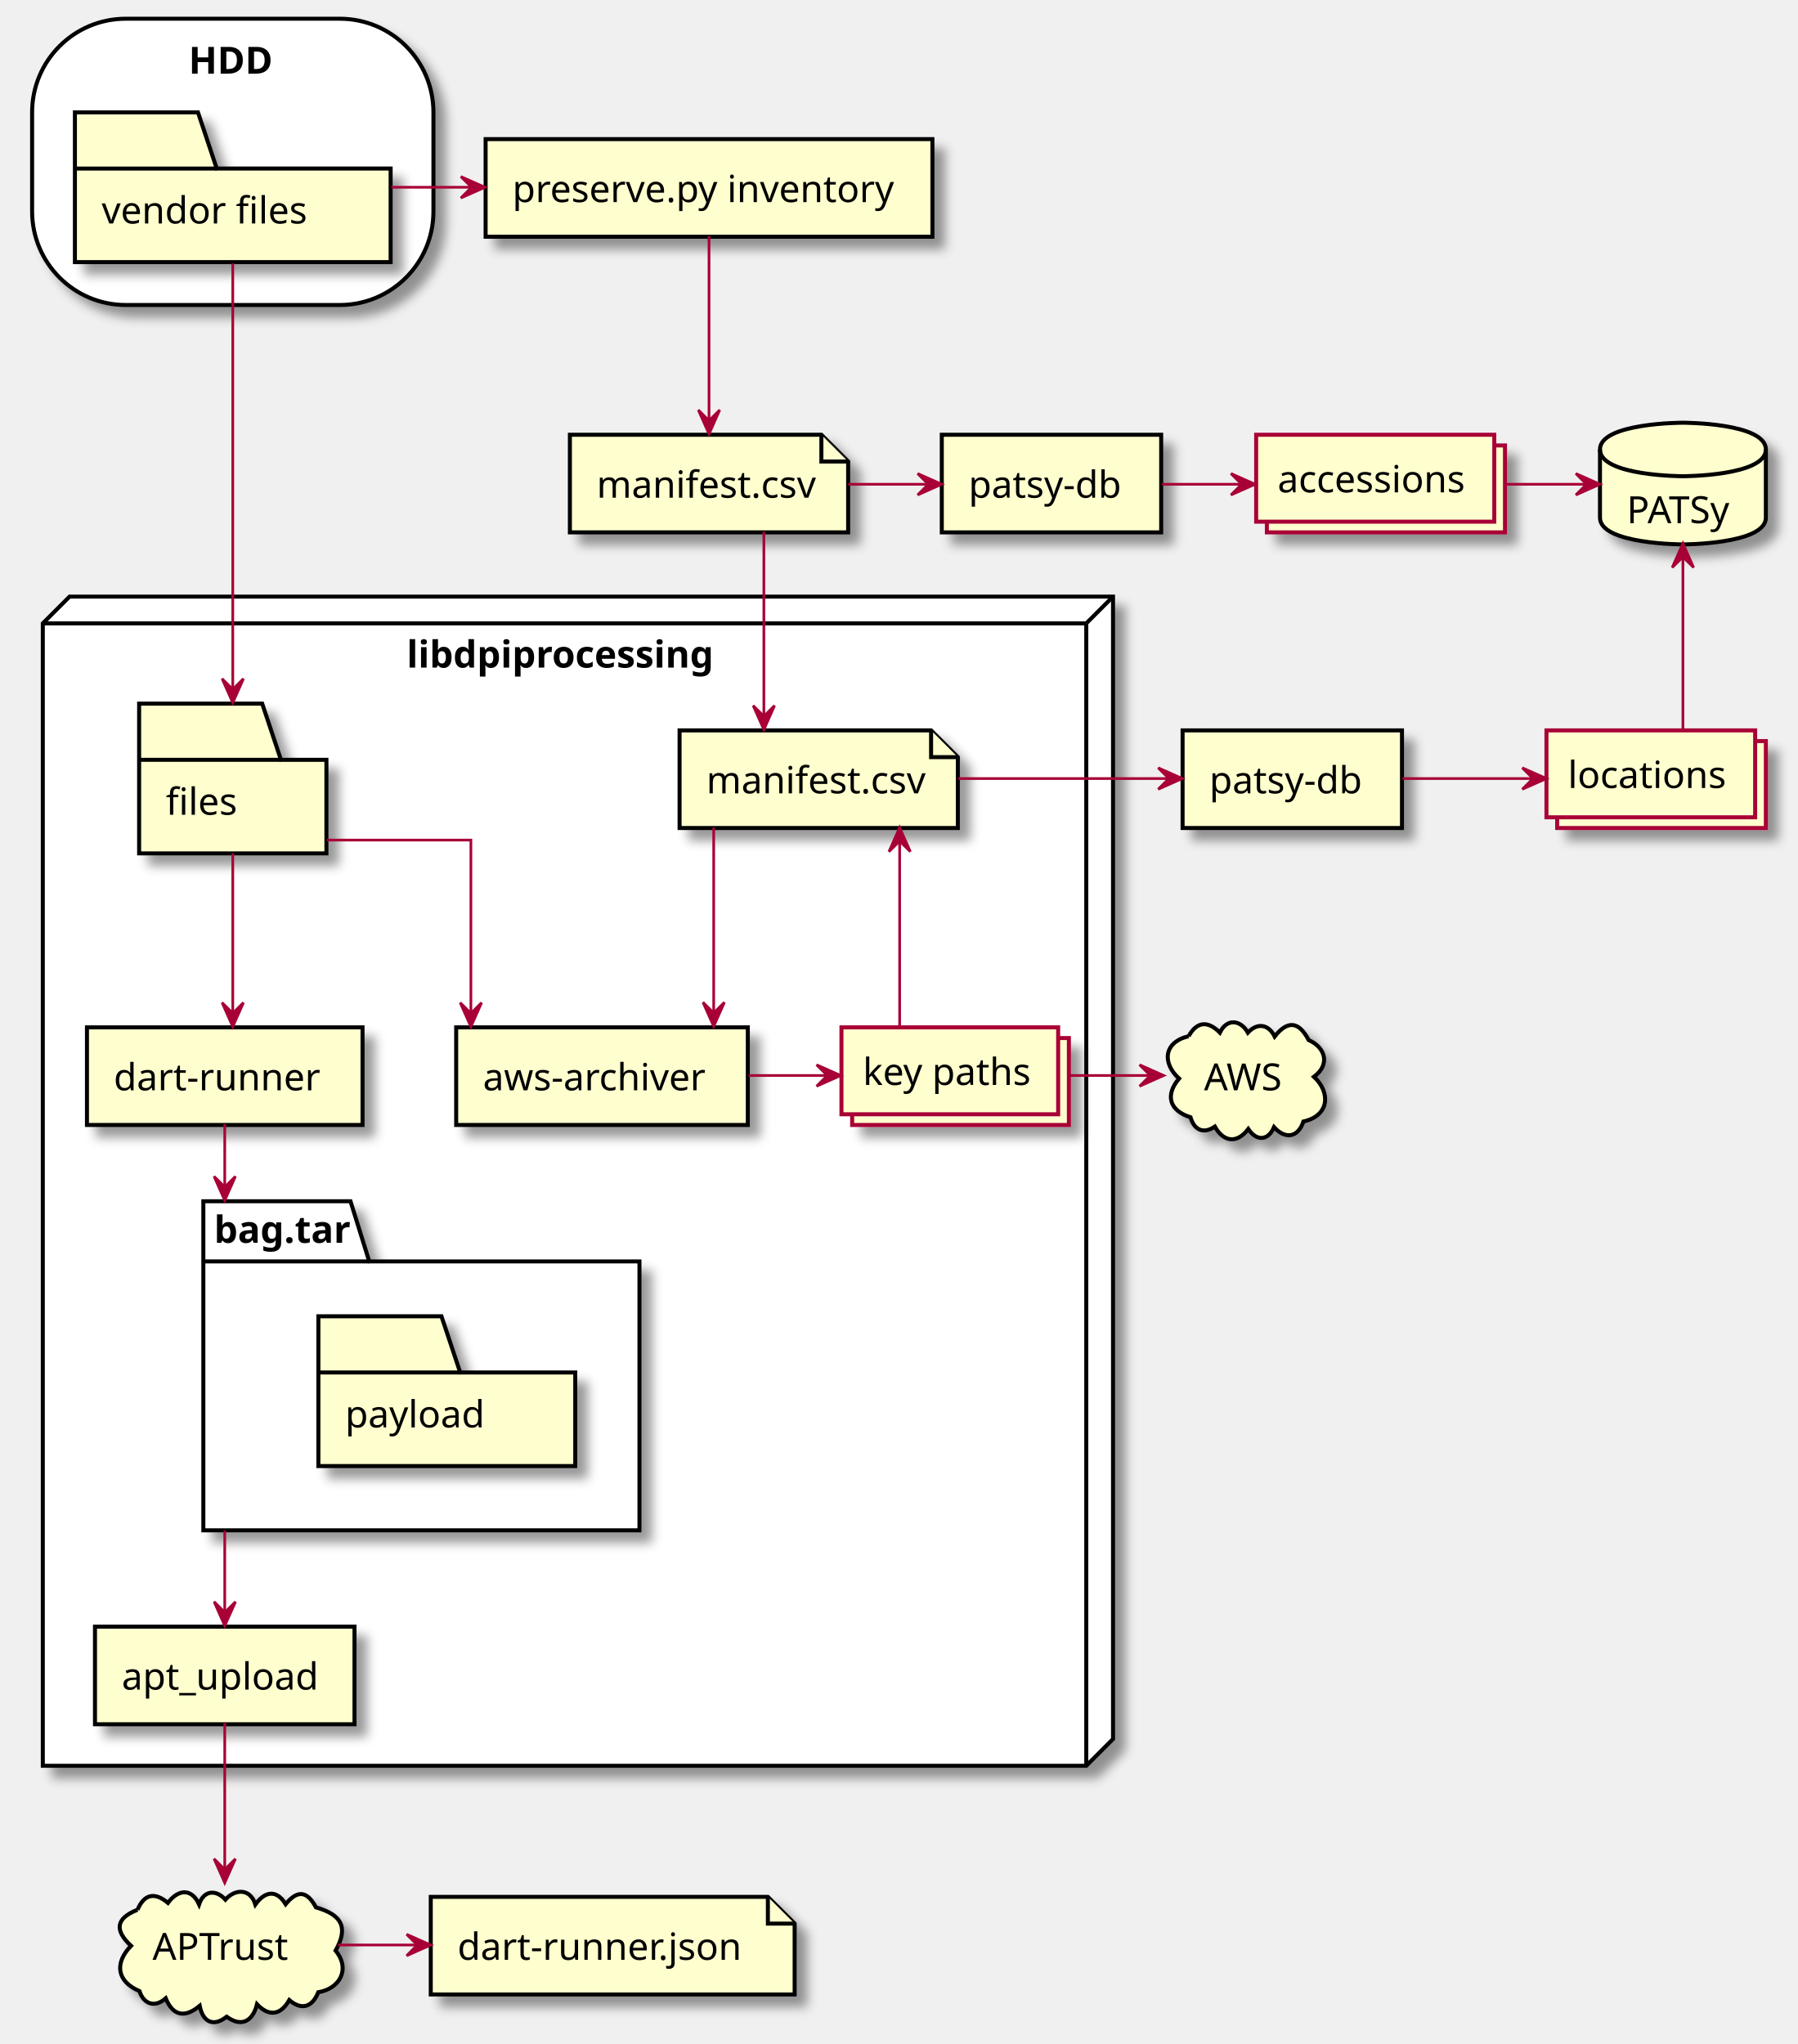
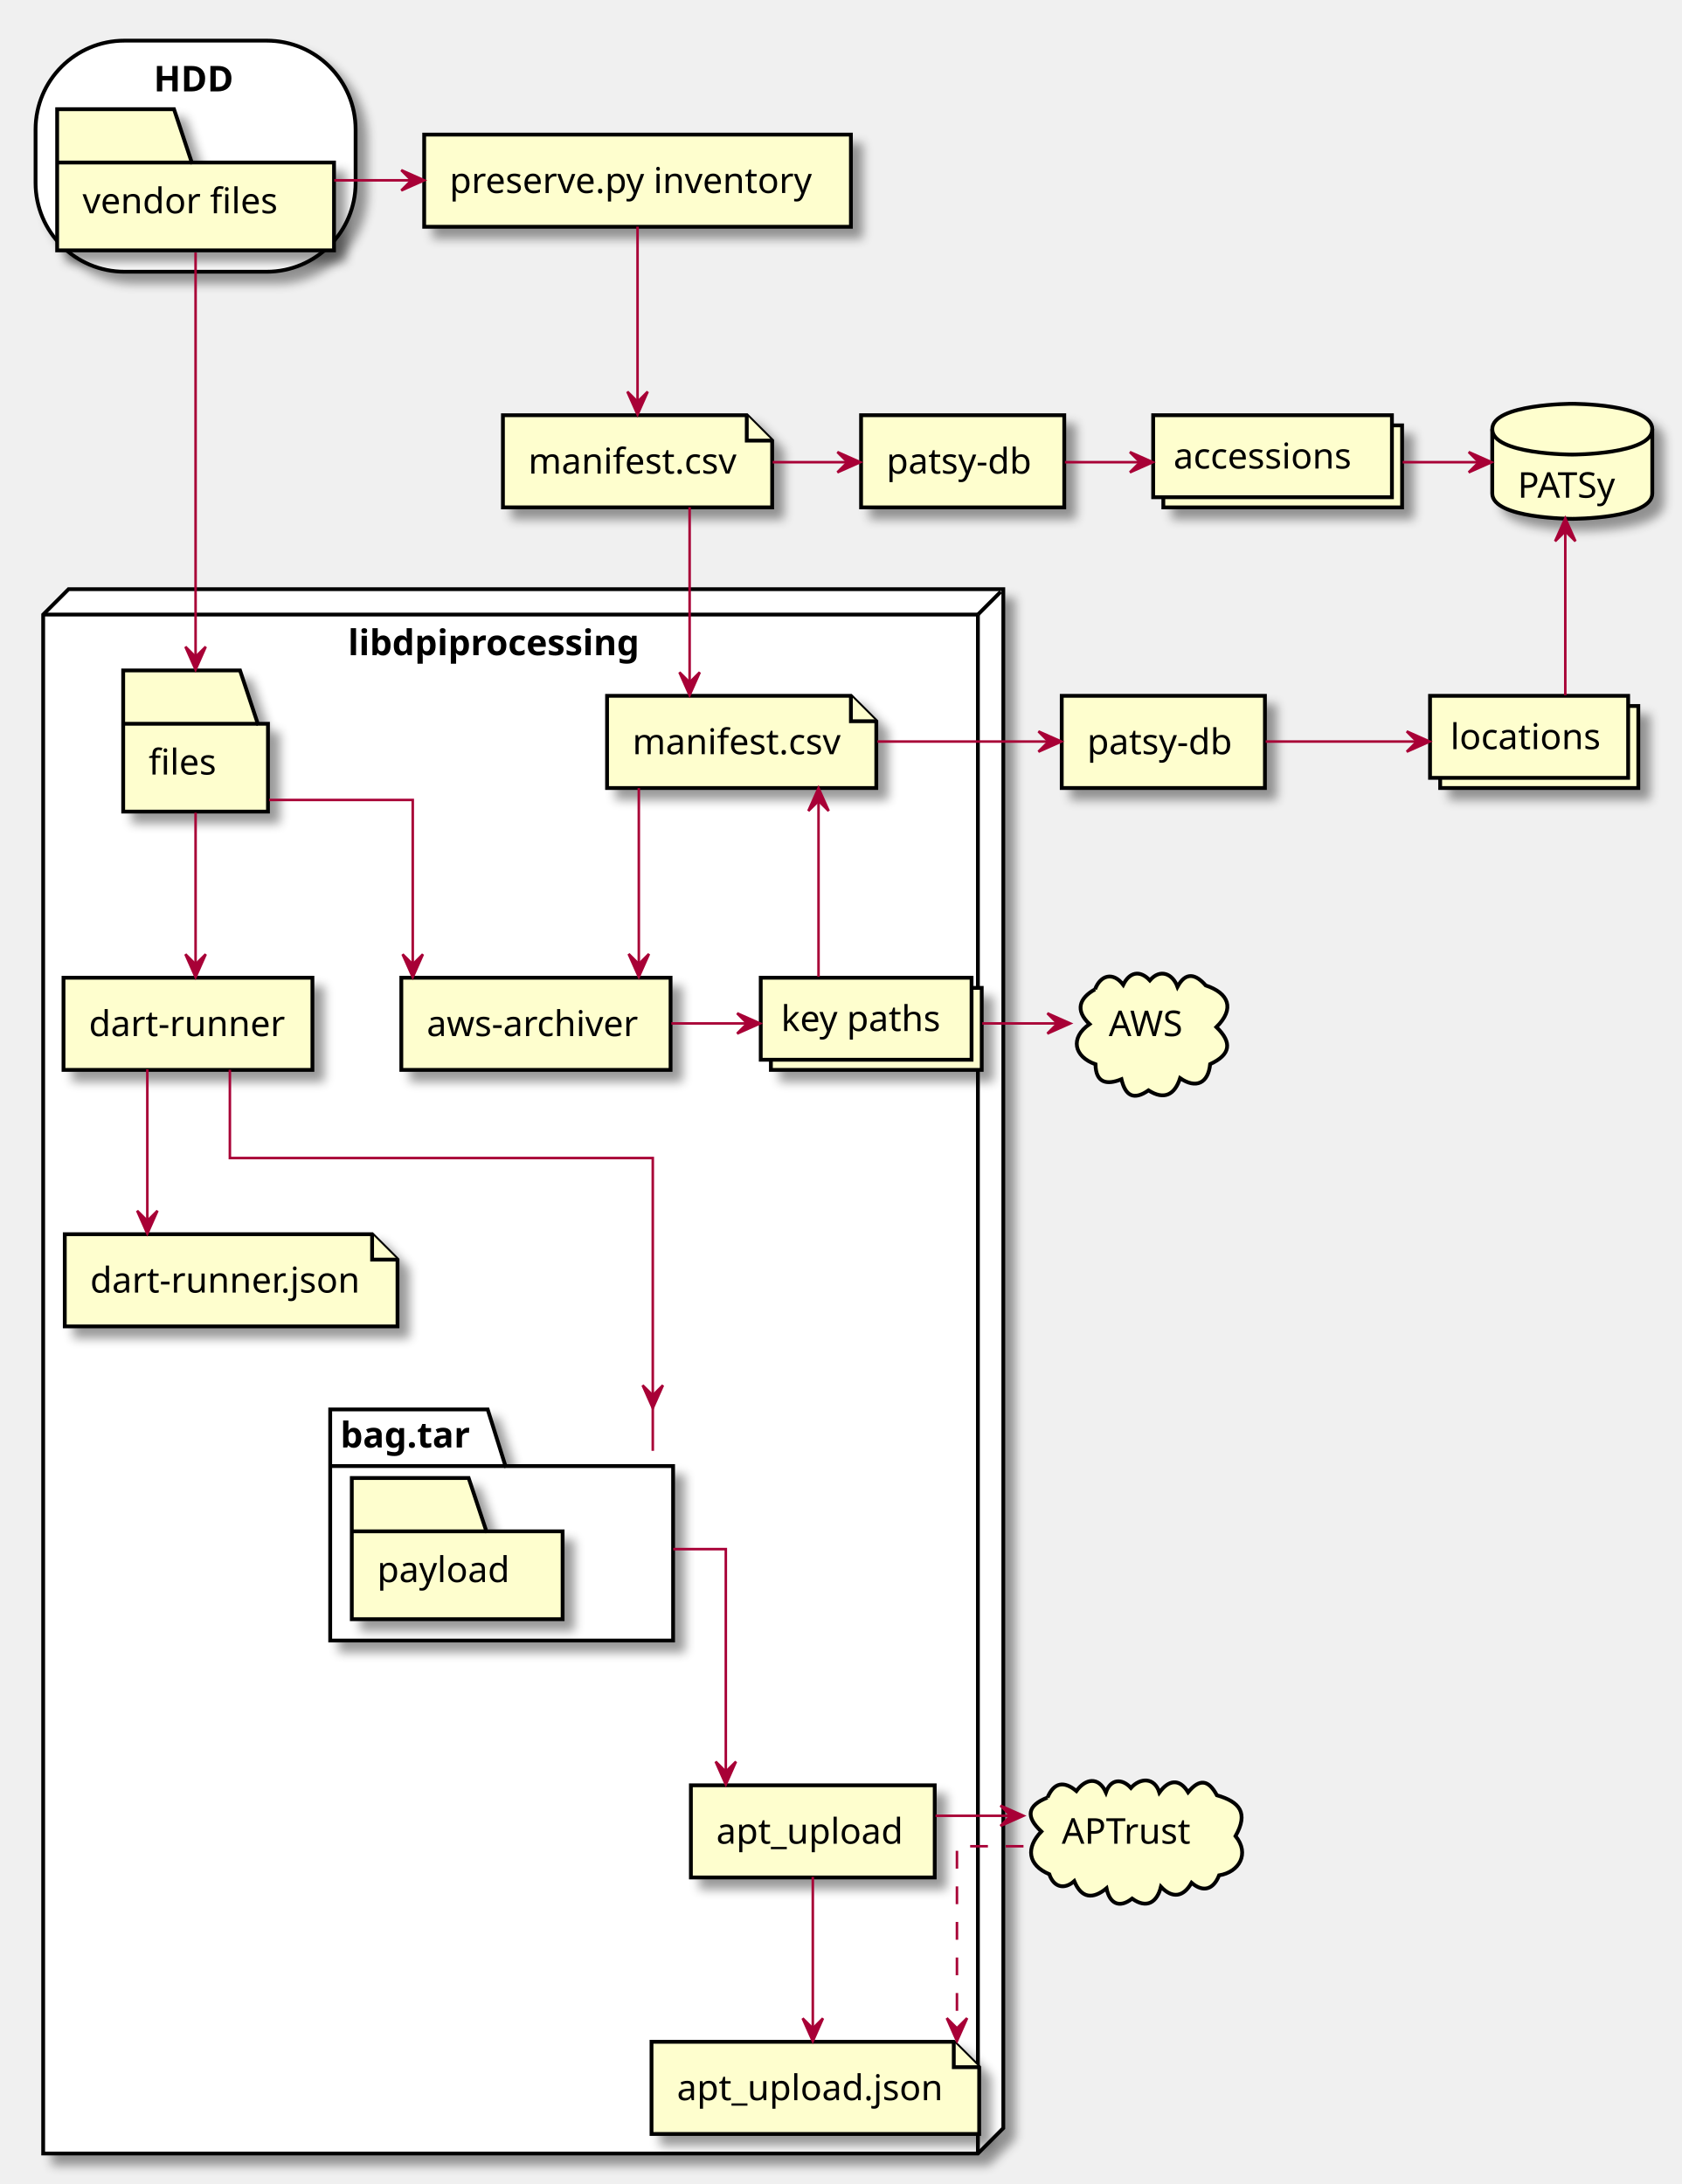
- <svg xmlns="http://www.w3.org/2000/svg" contentScriptType="application/ecmascript" contentStyleType="text/css" height="764px" preserveAspectRatio="none" style="width:672px;height:764px;" version="1.1" viewBox="0 0 672 764" width="672px" zoomAndPan="magnify">
+ <svg xmlns="http://www.w3.org/2000/svg" contentScriptType="application/ecmascript" contentStyleType="text/css" height="860px" preserveAspectRatio="none" style="width:662px;height:860px;" version="1.1" viewBox="0 0 662 860" width="662px" zoomAndPan="magnify">
  <defs>
-     <filter height="300%" id="f13nvm8qoc0ehx" width="300%" x="-1" y="-1">
+     <filter height="300%" id="fy62g21qh5sp" width="300%" x="-1" y="-1">
      <feGaussianBlur result="blurOut" stdDeviation="2.0" />
      <feColorMatrix in="blurOut" result="blurOut2" type="matrix" values="0 0 0 0 0 0 0 0 0 0 0 0 0 0 0 0 0 0 .4 0" />
      <feOffset dx="4.0" dy="4.0" in="blurOut2" result="blurOut3" />
      <feBlend in="SourceGraphic" in2="blurOut3" mode="normal" />
    </filter>
  </defs>
  <g>
-     <rect fill="#FFFFFF" filter="url(#f13nvm8qoc0ehx)" height="107" rx="35" ry="35" style="stroke:#000000;stroke-width:1.5;" width="150" x="12" y="7" />
-     <text fill="#000000" font-family="sans-serif" font-size="14" font-weight="bold" lengthAdjust="spacing" textLength="33" x="70.5" y="27.535">HDD</text>
-     <polygon fill="#FFFFFF" filter="url(#f13nvm8qoc0ehx)" points="16,233,26,223,416,223,416,650,406,660,16,660,16,233" style="stroke:#000000;stroke-width:1.5;" />
-     <line style="stroke:#000000;stroke-width:1.5;" x1="406" x2="416" y1="233" y2="223" />
-     <line style="stroke:#000000;stroke-width:1.5;" x1="16" x2="406" y1="233" y2="233" />
-     <line style="stroke:#000000;stroke-width:1.5;" x1="406" x2="406" y1="233" y2="660" />
-     <text fill="#000000" font-family="sans-serif" font-size="14" font-weight="bold" lengthAdjust="spacing" textLength="120" x="152" y="249.535">libdpiprocessing</text>
-     <polygon fill="#FFFFFF" filter="url(#f13nvm8qoc0ehx)" points="76,449,131,449,138,471.488,239,471.488,239,572,76,572,76,449" style="stroke:#000000;stroke-width:1.5;" />
-     <line style="stroke:#000000;stroke-width:1.5;" x1="76" x2="138" y1="471.488" y2="471.488" />
-     <text fill="#000000" font-family="sans-serif" font-size="14" font-weight="bold" lengthAdjust="spacing" textLength="49" x="80" y="464.535">bag.tar</text>
-     <polygon fill="#FEFECE" filter="url(#f13nvm8qoc0ehx)" points="28,42,74,42,81,63,146,63,146,97.977,28,97.977,28,42" style="stroke:#000000;stroke-width:1.5;" />
-     <line style="stroke:#000000;stroke-width:1.5;" x1="28" x2="81" y1="63" y2="63" />
-     <text fill="#000000" font-family="sans-serif" font-size="14" lengthAdjust="spacing" textLength="80" x="38" y="83.535">vendor files</text>
-     <polygon fill="#FEFECE" filter="url(#f13nvm8qoc0ehx)" points="52,263,98,263,105,284,122,284,122,318.977,52,318.977,52,263" style="stroke:#000000;stroke-width:1.5;" />
-     <line style="stroke:#000000;stroke-width:1.5;" x1="52" x2="105" y1="284" y2="284" />
-     <text fill="#000000" font-family="sans-serif" font-size="14" lengthAdjust="spacing" textLength="28" x="62" y="304.535">files</text>
-     <polygon fill="#FEFECE" filter="url(#f13nvm8qoc0ehx)" points="254,273,254,309.488,358,309.488,358,283,348,273,254,273" style="stroke:#000000;stroke-width:1.5;" />
-     <path d="M348,273 L348,283 L358,283 " fill="#FEFECE" style="stroke:#000000;stroke-width:1.5;" />
-     <text fill="#000000" font-family="sans-serif" font-size="14" lengthAdjust="spacing" textLength="84" x="264" y="296.535">manifest.csv</text>
-     <rect fill="#FEFECE" filter="url(#f13nvm8qoc0ehx)" height="36.488" style="stroke:#000000;stroke-width:1.5;" width="109" x="170.5" y="384" />
-     <text fill="#000000" font-family="sans-serif" font-size="14" lengthAdjust="spacing" textLength="89" x="180.5" y="407.535">aws-archiver</text>
-     <rect fill="#FEFECE" filter="url(#f13nvm8qoc0ehx)" height="36.488" style="stroke:#000000;stroke-width:1.5;" width="103" x="32.5" y="384" />
-     <text fill="#000000" font-family="sans-serif" font-size="14" lengthAdjust="spacing" textLength="83" x="42.5" y="407.535">dart-runner</text>
-     <rect fill="#FEFECE" filter="url(#f13nvm8qoc0ehx)" height="32.488" style="stroke:#A80036;stroke-width:1.5;" width="81" x="318.5" y="388" />
-     <rect fill="#FEFECE" height="32.488" style="stroke:#A80036;stroke-width:1.5;" width="81" x="314.5" y="384" />
-     <text fill="#000000" font-family="sans-serif" font-size="14" lengthAdjust="spacing" textLength="65" x="322.5" y="405.535">key paths</text>
-     <rect fill="#FEFECE" filter="url(#f13nvm8qoc0ehx)" height="36.488" style="stroke:#000000;stroke-width:1.5;" width="97" x="35.5" y="608" />
-     <text fill="#000000" font-family="sans-serif" font-size="14" lengthAdjust="spacing" textLength="77" x="45.5" y="631.535">apt_upload</text>
-     <polygon fill="#FEFECE" filter="url(#f13nvm8qoc0ehx)" points="119,492,165,492,172,513,215,513,215,547.977,119,547.977,119,492" style="stroke:#000000;stroke-width:1.5;" />
-     <line style="stroke:#000000;stroke-width:1.5;" x1="119" x2="172" y1="513" y2="513" />
-     <text fill="#000000" font-family="sans-serif" font-size="14" lengthAdjust="spacing" textLength="54" x="129" y="533.535">payload</text>
-     <rect fill="#FEFECE" filter="url(#f13nvm8qoc0ehx)" height="36.488" style="stroke:#000000;stroke-width:1.5;" width="167" x="181.5" y="52" />
-     <text fill="#000000" font-family="sans-serif" font-size="14" lengthAdjust="spacing" textLength="147" x="191.5" y="75.535">preserve.py inventory</text>
-     <polygon fill="#FEFECE" filter="url(#f13nvm8qoc0ehx)" points="213,162.5,213,198.988,317,198.988,317,172.5,307,162.5,213,162.5" style="stroke:#000000;stroke-width:1.5;" />
-     <path d="M307,162.5 L307,172.5 L317,172.5 " fill="#FEFECE" style="stroke:#000000;stroke-width:1.5;" />
-     <text fill="#000000" font-family="sans-serif" font-size="14" lengthAdjust="spacing" textLength="84" x="223" y="186.035">manifest.csv</text>
-     <rect fill="#FEFECE" filter="url(#f13nvm8qoc0ehx)" height="32.488" style="stroke:#A80036;stroke-width:1.5;" width="89" x="473.5" y="166.5" />
-     <rect fill="#FEFECE" height="32.488" style="stroke:#A80036;stroke-width:1.5;" width="89" x="469.5" y="162.5" />
-     <text fill="#000000" font-family="sans-serif" font-size="14" lengthAdjust="spacing" textLength="73" x="477.5" y="184.035">accessions</text>
-     <rect fill="#FEFECE" filter="url(#f13nvm8qoc0ehx)" height="32.488" style="stroke:#A80036;stroke-width:1.5;" width="78" x="582" y="277" />
-     <rect fill="#FEFECE" height="32.488" style="stroke:#A80036;stroke-width:1.5;" width="78" x="578" y="273" />
-     <text fill="#000000" font-family="sans-serif" font-size="14" lengthAdjust="spacing" textLength="62" x="586" y="294.535">locations</text>
-     <rect fill="#FEFECE" filter="url(#f13nvm8qoc0ehx)" height="36.488" style="stroke:#000000;stroke-width:1.5;" width="82" x="352" y="162.5" />
-     <text fill="#000000" font-family="sans-serif" font-size="14" lengthAdjust="spacing" textLength="62" x="362" y="186.035">patsy-db</text>
-     <rect fill="#FEFECE" filter="url(#f13nvm8qoc0ehx)" height="36.488" style="stroke:#000000;stroke-width:1.5;" width="82" x="442" y="273" />
-     <text fill="#000000" font-family="sans-serif" font-size="14" lengthAdjust="spacing" textLength="62" x="452" y="296.535">patsy-db</text>
-     <path d="M598,168 C598,158 629,158 629,158 C629,158 660,158 660,168 L660,193.488 C660,203.488 629,203.488 629,203.488 C629,203.488 598,203.488 598,193.488 L598,168 " fill="#FEFECE" filter="url(#f13nvm8qoc0ehx)" style="stroke:#000000;stroke-width:1.5;" />
-     <path d="M598,168 C598,178 629,178 629,178 C629,178 660,178 660,168 " fill="none" style="stroke:#000000;stroke-width:1.5;" />
-     <text fill="#000000" font-family="sans-serif" font-size="14" lengthAdjust="spacing" textLength="42" x="608" y="195.535">PATSy</text>
-     <polygon fill="#FEFECE" filter="url(#f13nvm8qoc0ehx)" points="161,709,161,745.488,297,745.488,297,719,287,709,161,709" style="stroke:#000000;stroke-width:1.5;" />
-     <path d="M287,709 L287,719 L297,719 " fill="#FEFECE" style="stroke:#000000;stroke-width:1.5;" />
-     <text fill="#000000" font-family="sans-serif" font-size="14" lengthAdjust="spacing" textLength="116" x="171" y="732.535">dart-runner.json</text>
-     <path d="M444.247,387.314 C447.455,381.587 451.568,381.571 455.939,385.972 C458.608,380.428 463.746,381.228 466.409,385.978 C469.919,382.148 474.122,382.804 476.417,387.418 C481.373,381.143 485.538,381.872 489.115,388.75 C495.419,391.512 497.265,397.905 491.107,402.476 C497.453,408.418 496.877,417.042 487.164,419.198 C485.085,425.338 480.317,425.872 476.182,421.307 C473.88,426.568 469.555,426.533 466.561,421.987 C462.428,427.471 457.38,427.014 454.064,421.091 C449.753,424.014 446.337,422.338 444.96,417.603 C437.175,415.187 435.303,409.449 440.686,403.14 C434.302,397.364 434.866,389.544 444.247,387.314 " fill="#FEFECE" filter="url(#f13nvm8qoc0ehx)" style="stroke:#000000;stroke-width:1.5;" />
-     <text fill="#000000" font-family="sans-serif" font-size="14" lengthAdjust="spacing" textLength="30" x="450" y="407.535">AWS</text>
-     <path d="M51.399,713.826 C53.964,707.789 57.934,707.209 62.776,711.256 C66.272,706.452 71.434,705.321 74.405,711.798 C76.22,706.432 80.781,706.207 84.242,710.036 C87.801,706.008 93.541,705.678 95.439,711.858 C98.878,707.085 103.206,705.936 106.76,711.734 C111.274,706.261 114.789,706.801 118.084,712.924 C127.212,715.585 130.59,719.946 125.422,729.094 C131.166,736.058 126.888,743.379 118.951,744.654 C116.812,750.093 112.822,751.612 108.121,747.583 C104.942,753.192 100.586,753.925 96.057,749.151 C94.531,755.275 90.476,757.976 84.721,753.811 C79.544,757.85 75.806,755.619 74.631,749.74 C69.29,754.172 64.771,753.788 61.936,746.924 C57.897,750.506 53.782,749.221 52.112,744.214 C43.525,740.559 42.772,733.696 48.975,727.298 C42.738,721.491 43.232,717.042 51.399,713.826 " fill="#FEFECE" filter="url(#f13nvm8qoc0ehx)" style="stroke:#000000;stroke-width:1.5;" />
-     <text fill="#000000" font-family="sans-serif" font-size="14" lengthAdjust="spacing" textLength="54" x="57" y="732.535">APTrust</text>
-     <path d="M285.5,198.75 C285.5,198.75 285.5,267.73 285.5,267.73 " fill="none" id="inventory.csv-to-manifest.csv" style="stroke:#A80036;stroke-width:1.0;" />
-     <polygon fill="#A80036" points="285.5,272.73,289.5,263.73,285.5,267.73,281.5,263.73,285.5,272.73" style="stroke:#A80036;stroke-width:1.0;" />
-     <path d="M87,98.44 C87,98.44 87,257.67 87,257.67 " fill="none" id="vendorfiles-to-files" style="stroke:#A80036;stroke-width:1.0;" />
-     <polygon fill="#A80036" points="87,262.67,91,253.67,87,257.67,83,253.67,87,262.67" style="stroke:#A80036;stroke-width:1.0;" />
-     <path d="M146.27,70 C146.27,70 176.25,70 176.25,70 " fill="none" id="vendorfiles-to-inventory" style="stroke:#A80036;stroke-width:1.0;" />
-     <polygon fill="#A80036" points="181.25,70,172.25,66,176.25,70,172.25,74,181.25,70" style="stroke:#A80036;stroke-width:1.0;" />
-     <path d="M265,88.25 C265,88.25 265,157.23 265,157.23 " fill="none" id="inventory-to-inventory.csv" style="stroke:#A80036;stroke-width:1.0;" />
-     <polygon fill="#A80036" points="265,162.23,269,153.23,265,157.23,261,153.23,265,162.23" style="stroke:#A80036;stroke-width:1.0;" />
-     <path d="M317.06,181 C317.06,181 346.97,181 346.97,181 " fill="none" id="inventory.csv-to-patsydb" style="stroke:#A80036;stroke-width:1.0;" />
-     <polygon fill="#A80036" points="351.97,181,342.97,177,346.97,181,342.97,185,351.97,181" style="stroke:#A80036;stroke-width:1.0;" />
-     <path d="M434.3,181 C434.3,181 464.08,181 464.08,181 " fill="none" id="patsydb-to-accessions" style="stroke:#A80036;stroke-width:1.0;" />
-     <polygon fill="#A80036" points="469.08,181,460.08,177,464.08,181,460.08,185,469.08,181" style="stroke:#A80036;stroke-width:1.0;" />
-     <path d="M562.61,181 C562.61,181 592.97,181 592.97,181 " fill="none" id="accessions-to-PATSy" style="stroke:#A80036;stroke-width:1.0;" />
-     <polygon fill="#A80036" points="597.97,181,588.97,177,592.97,181,588.97,185,597.97,181" style="stroke:#A80036;stroke-width:1.0;" />
-     <path d="M122.18,314 C147.05,314 176,314 176,314 C176,314 176,378.77 176,378.77 " fill="none" id="files-to-awsarchiver" style="stroke:#A80036;stroke-width:1.0;" />
-     <polygon fill="#A80036" points="176,383.77,180,374.77,176,378.77,172,374.77,176,383.77" style="stroke:#A80036;stroke-width:1.0;" />
-     <path d="M266.75,309.33 C266.75,309.33 266.75,378.64 266.75,378.64 " fill="none" id="manifest.csv-to-awsarchiver" style="stroke:#A80036;stroke-width:1.0;" />
-     <polygon fill="#A80036" points="266.75,383.64,270.75,374.64,266.75,378.64,262.75,374.64,266.75,383.64" style="stroke:#A80036;stroke-width:1.0;" />
-     <path d="M279.83,402 C279.83,402 309.21,402 309.21,402 " fill="none" id="awsarchiver-to-keypaths" style="stroke:#A80036;stroke-width:1.0;" />
-     <polygon fill="#A80036" points="314.21,402,305.21,398,309.21,402,305.21,406,314.21,402" style="stroke:#A80036;stroke-width:1.0;" />
-     <path d="M399.68,402 C399.68,402 429.93,402 429.93,402 " fill="none" id="keypaths-to-AWS" style="stroke:#A80036;stroke-width:1.0;" />
-     <polygon fill="#A80036" points="434.93,402,425.93,398,429.93,402,425.93,406,434.93,402" style="stroke:#A80036;stroke-width:1.0;" />
-     <path d="M336.25,314.33 C336.25,314.33 336.25,383.64 336.25,383.64 " fill="none" id="manifest.csv-backto-keypaths" style="stroke:#A80036;stroke-width:1.0;" />
-     <polygon fill="#A80036" points="336.25,309.33,332.25,318.33,336.25,314.33,340.25,318.33,336.25,309.33" style="stroke:#A80036;stroke-width:1.0;" />
-     <path d="M358.15,291 C358.15,291 436.88,291 436.88,291 " fill="none" id="manifest.csv-to-patsydbdeposit" style="stroke:#A80036;stroke-width:1.0;" />
-     <polygon fill="#A80036" points="441.88,291,432.88,287,436.88,291,432.88,295,441.88,291" style="stroke:#A80036;stroke-width:1.0;" />
-     <path d="M524.17,291 C524.17,291 572.97,291 572.97,291 " fill="none" id="patsydbdeposit-to-locations" style="stroke:#A80036;stroke-width:1.0;" />
-     <polygon fill="#A80036" points="577.97,291,568.97,287,572.97,291,568.97,295,577.97,291" style="stroke:#A80036;stroke-width:1.0;" />
-     <path d="M629,208.13 C629,208.13 629,272.79 629,272.79 " fill="none" id="PATSy-backto-locations" style="stroke:#A80036;stroke-width:1.0;" />
-     <polygon fill="#A80036" points="629,203.13,625,212.13,629,208.13,633,212.13,629,203.13" style="stroke:#A80036;stroke-width:1.0;" />
-     <path d="M87,319.01 C87,319.01 87,378.75 87,378.75 " fill="none" id="files-to-DART" style="stroke:#A80036;stroke-width:1.0;" />
-     <polygon fill="#A80036" points="87,383.75,91,374.75,87,378.75,83,374.75,87,383.75" style="stroke:#A80036;stroke-width:1.0;" />
-     <path d="M84,420.18 C84,428.067 84,437.864 84,448.211 C84,448.373 84,448.535 84,448.697 " fill="none" id="DART-to-bag.tar" style="stroke:#A80036;stroke-width:1.0;" />
-     <polygon fill="#A80036" points="84,448.697,88,439.697,84,443.697,80,439.697,84,448.697" style="stroke:#A80036;stroke-width:1.0;" />
-     <path d="M84,572.153 C84,572.463 84,572.773 84,573.082 C84,574.319 84,575.54 84,576.741 C84,581.547 84,586.032 84,589.876 C84,597.564 84,602.69 84,602.69 " fill="none" id="bag.tar-to-apt_upload" style="stroke:#A80036;stroke-width:1.0;" />
-     <polygon fill="#A80036" points="84,607.69,88.026,598.702,84.014,602.69,80.026,598.679,84,607.69" style="stroke:#A80036;stroke-width:1.0;" />
-     <path d="M84,644.06 C84,644.06 84,698.77 84,698.77 " fill="none" id="apt_upload-to-APTrust" style="stroke:#A80036;stroke-width:1.0;" />
-     <polygon fill="#A80036" points="84,703.77,88,694.77,84,698.77,80,694.77,84,703.77" style="stroke:#A80036;stroke-width:1.0;" />
-     <path d="M126.33,727 C126.33,727 155.97,727 155.97,727 " fill="none" id="APTrust-to-dartrunner" style="stroke:#A80036;stroke-width:1.0;" />
-     <polygon fill="#A80036" points="160.97,727,151.97,723,155.97,727,151.97,731,160.97,727" style="stroke:#A80036;stroke-width:1.0;" />
+     <rect fill="#FFFFFF" filter="url(#fy62g21qh5sp)" height="91" rx="35" ry="35" style="stroke: #000000; stroke-width: 1.5;" width="126" x="14" y="16" />
+     <text fill="#000000" font-family="sans-serif" font-size="14" font-weight="bold" lengthAdjust="spacingAndGlyphs" textLength="33" x="60.5" y="35.995">HDD</text>
+     <polygon fill="#FFFFFF" filter="url(#fy62g21qh5sp)" points="17,242,27,232,395,232,395,838,385,848,17,848,17,242" style="stroke: #000000; stroke-width: 1.5;" />
+     <line style="stroke: #000000; stroke-width: 1.5;" x1="385" x2="394" y1="242" y2="233" />
+     <line style="stroke: #000000; stroke-width: 1.5;" x1="17" x2="385" y1="242" y2="242" />
+     <line style="stroke: #000000; stroke-width: 1.5;" x1="385" x2="385" y1="242" y2="848" />
+     <text fill="#000000" font-family="sans-serif" font-size="14" font-weight="bold" lengthAdjust="spacingAndGlyphs" textLength="130" x="137" y="257.995">libdpiprocessing</text>
+     <polygon fill="#FFFFFF" filter="url(#fy62g21qh5sp)" points="130,555,192,555,199,577.297,265,577.297,265,646,130,646,130,555" style="stroke: #000000; stroke-width: 1.5;" />
+     <line style="stroke: #000000; stroke-width: 1.5;" x1="130" x2="199" y1="577.297" y2="577.297" />
+     <text fill="#000000" font-family="sans-serif" font-size="14" font-weight="bold" lengthAdjust="spacingAndGlyphs" textLength="56" x="134" y="569.995">bag.tar</text>
+     <polygon fill="#FEFECE" filter="url(#fy62g21qh5sp)" points="22.5,43,68.5,43,75.5,64,131.5,64,131.5,98.594,22.5,98.594,22.5,43" style="stroke: #000000; stroke-width: 1.5;" />
+     <line style="stroke: #000000; stroke-width: 1.5;" x1="22.5" x2="75.5" y1="64" y2="64" />
+     <text fill="#000000" font-family="sans-serif" font-size="14" lengthAdjust="spacingAndGlyphs" textLength="79" x="32.5" y="83.995">vendor files</text>
+     <polygon fill="#FEFECE" filter="url(#fy62g21qh5sp)" points="48.5,264,94.5,264,101.5,285,105.5,285,105.5,319.594,48.5,319.594,48.5,264" style="stroke: #000000; stroke-width: 1.5;" />
+     <line style="stroke: #000000; stroke-width: 1.5;" x1="48.5" x2="101.5" y1="285" y2="285" />
+     <text fill="#000000" font-family="sans-serif" font-size="14" lengthAdjust="spacingAndGlyphs" textLength="27" x="58.5" y="304.995">files</text>
+     <polygon fill="#FEFECE" filter="url(#fy62g21qh5sp)" points="239,274,239,310.297,345,310.297,345,284,335,274,239,274" style="stroke: #000000; stroke-width: 1.5;" />
+     <path d="M335,274 L335,284 L345,284 " fill="#FEFECE" style="stroke: #000000; stroke-width: 1.5;" />
+     <text fill="#000000" font-family="sans-serif" font-size="14" lengthAdjust="spacingAndGlyphs" textLength="86" x="249" y="296.995">manifest.csv</text>
+     <rect fill="#FEFECE" filter="url(#fy62g21qh5sp)" height="36.297" style="stroke: #000000; stroke-width: 1.5;" width="106" x="158" y="385" />
+     <text fill="#000000" font-family="sans-serif" font-size="14" lengthAdjust="spacingAndGlyphs" textLength="86" x="168" y="407.995">aws-archiver</text>
+     <rect fill="#FEFECE" filter="url(#fy62g21qh5sp)" height="36.297" style="stroke: #000000; stroke-width: 1.5;" width="98" x="25" y="385" />
+     <text fill="#000000" font-family="sans-serif" font-size="14" lengthAdjust="spacingAndGlyphs" textLength="78" x="35" y="407.995">dart-runner</text>
+     <rect fill="#FEFECE" filter="url(#fy62g21qh5sp)" height="32.297" style="stroke: #000000; stroke-width: 1.5;" width="83" x="303.5" y="389" />
+     <rect fill="#FEFECE" height="32.297" style="stroke: #000000; stroke-width: 1.5;" width="83" x="299.5" y="385" />
+     <text fill="#000000" font-family="sans-serif" font-size="14" lengthAdjust="spacingAndGlyphs" textLength="67" x="307.5" y="405.995">key paths</text>
+     <rect fill="#FEFECE" filter="url(#fy62g21qh5sp)" height="36.297" style="stroke: #000000; stroke-width: 1.5;" width="96" x="272" y="703" />
+     <text fill="#000000" font-family="sans-serif" font-size="14" lengthAdjust="spacingAndGlyphs" textLength="76" x="282" y="725.995">apt_upload</text>
+     <polygon fill="#FEFECE" filter="url(#fy62g21qh5sp)" points="25.5,486,25.5,522.297,156.5,522.297,156.5,496,146.5,486,25.5,486" style="stroke: #000000; stroke-width: 1.5;" />
+     <path d="M146.5,486 L146.5,496 L156.5,496 " fill="#FEFECE" style="stroke: #000000; stroke-width: 1.5;" />
+     <text fill="#000000" font-family="sans-serif" font-size="14" lengthAdjust="spacingAndGlyphs" textLength="111" x="35.5" y="508.995">dart-runner.json</text>
+     <polygon fill="#FEFECE" filter="url(#fy62g21qh5sp)" points="256.5,804,256.5,840.297,385.5,840.297,385.5,814,375.5,804,256.5,804" style="stroke: #000000; stroke-width: 1.5;" />
+     <path d="M375.5,804 L375.5,814 L385.5,814 " fill="#FEFECE" style="stroke: #000000; stroke-width: 1.5;" />
+     <text fill="#000000" font-family="sans-serif" font-size="14" lengthAdjust="spacingAndGlyphs" textLength="109" x="266.5" y="826.995">apt_upload.json</text>
+     <polygon fill="#FEFECE" filter="url(#fy62g21qh5sp)" points="138.5,582,184.5,582,191.5,603,221.5,603,221.5,637.594,138.5,637.594,138.5,582" style="stroke: #000000; stroke-width: 1.5;" />
+     <line style="stroke: #000000; stroke-width: 1.5;" x1="138.5" x2="191.5" y1="603" y2="603" />
+     <text fill="#000000" font-family="sans-serif" font-size="14" lengthAdjust="spacingAndGlyphs" textLength="53" x="148.5" y="622.995">payload</text>
+     <rect fill="#FEFECE" filter="url(#fy62g21qh5sp)" height="36.297" style="stroke: #000000; stroke-width: 1.5;" width="168" x="167" y="53" />
+     <text fill="#000000" font-family="sans-serif" font-size="14" lengthAdjust="spacingAndGlyphs" textLength="148" x="177" y="75.995">preserve.py inventory</text>
+     <polygon fill="#FEFECE" filter="url(#fy62g21qh5sp)" points="198,163.5,198,199.797,304,199.797,304,173.5,294,163.5,198,163.5" style="stroke: #000000; stroke-width: 1.5;" />
+     <path d="M294,163.5 L294,173.5 L304,173.5 " fill="#FEFECE" style="stroke: #000000; stroke-width: 1.5;" />
+     <text fill="#000000" font-family="sans-serif" font-size="14" lengthAdjust="spacingAndGlyphs" textLength="86" x="208" y="186.495">manifest.csv</text>
+     <rect fill="#FEFECE" filter="url(#fy62g21qh5sp)" height="32.297" style="stroke: #000000; stroke-width: 1.5;" width="94" x="458" y="167.5" />
+     <rect fill="#FEFECE" height="32.297" style="stroke: #000000; stroke-width: 1.5;" width="94" x="454" y="163.5" />
+     <text fill="#000000" font-family="sans-serif" font-size="14" lengthAdjust="spacingAndGlyphs" textLength="78" x="462" y="184.495">accessions</text>
+     <rect fill="#FEFECE" filter="url(#fy62g21qh5sp)" height="32.297" style="stroke: #000000; stroke-width: 1.5;" width="78" x="567" y="278" />
+     <rect fill="#FEFECE" height="32.297" style="stroke: #000000; stroke-width: 1.5;" width="78" x="563" y="274" />
+     <text fill="#000000" font-family="sans-serif" font-size="14" lengthAdjust="spacingAndGlyphs" textLength="62" x="571" y="294.995">locations</text>
+     <rect fill="#FEFECE" filter="url(#fy62g21qh5sp)" height="36.297" style="stroke: #000000; stroke-width: 1.5;" width="80" x="339" y="163.5" />
+     <text fill="#000000" font-family="sans-serif" font-size="14" lengthAdjust="spacingAndGlyphs" textLength="60" x="349" y="186.495">patsy-db</text>
+     <rect fill="#FEFECE" filter="url(#fy62g21qh5sp)" height="36.297" style="stroke: #000000; stroke-width: 1.5;" width="80" x="418" y="274" />
+     <text fill="#000000" font-family="sans-serif" font-size="14" lengthAdjust="spacingAndGlyphs" textLength="60" x="428" y="296.995">patsy-db</text>
+     <path d="M587.5,169 C587.5,159 619,159 619,159 C619,159 650.5,159 650.5,169 L650.5,194.297 C650.5,204.297 619,204.297 619,204.297 C619,204.297 587.5,204.297 587.5,194.297 L587.5,169 " fill="#FEFECE" filter="url(#fy62g21qh5sp)" style="stroke: #000000; stroke-width: 1.5;" />
+     <path d="M587.5,169 C587.5,179 619,179 619,179 C619,179 650.5,179 650.5,169 " fill="none" style="stroke: #000000; stroke-width: 1.5;" />
+     <text fill="#000000" font-family="sans-serif" font-size="14" lengthAdjust="spacingAndGlyphs" textLength="43" x="597.5" y="195.995">PATSy</text>
+     <path d="M431.12,389.569 C433.283,383.867 438.298,382.607 442.21,387.787 C444.627,382.821 448.745,381.793 452.69,386.051 C456.801,381.218 461.746,383.508 463.568,388.568 C466.886,382.418 470.856,383.645 474.683,388.031 C483.8,391.087 486.267,397.156 478.895,404.443 C485.286,410.587 484.437,415.309 476.438,419.028 C475.67,426.565 470.893,428.857 464.601,424.549 C462.478,431.113 458.349,433.313 452.161,429.354 C446.279,433.464 443.043,431.442 441.514,424.974 C435.798,427.324 431.384,426.487 431.299,419.079 C422.806,416.106 421.16,408.67 428.935,403.264 C423.222,397.867 424.838,393.053 431.12,389.569 " fill="#FEFECE" style="stroke: #000000; stroke-width: 1.5;" />
+     <text fill="#000000" font-family="sans-serif" font-size="14" lengthAdjust="spacingAndGlyphs" textLength="31" x="436.5" y="407.995">AWS</text>
+     <path d="M412.399,707.826 C414.964,701.789 418.934,701.209 423.776,705.256 C427.272,700.452 432.434,699.321 435.405,705.798 C437.22,700.432 441.781,700.207 445.242,704.036 C448.801,700.008 454.541,699.678 456.439,705.858 C459.878,701.085 464.206,699.936 467.76,705.734 C472.274,700.261 475.789,700.801 479.084,706.924 C488.173,709.552 491.544,713.883 486.423,722.999 C492.12,729.938 487.849,737.212 479.952,738.462 C477.812,743.902 473.822,745.421 469.121,741.392 C465.942,747.001 461.586,747.734 457.057,742.96 C455.531,749.084 451.476,751.784 445.721,747.62 C440.544,751.659 436.806,749.427 435.631,743.549 C430.29,747.98 425.771,747.597 422.936,740.733 C418.897,744.315 414.782,743.029 413.112,738.023 C404.568,734.396 403.812,727.571 409.975,721.202 C403.788,715.428 404.285,711.009 412.399,707.826 " fill="#FEFECE" style="stroke: #000000; stroke-width: 1.5;" />
+     <text fill="#000000" font-family="sans-serif" font-size="14" lengthAdjust="spacingAndGlyphs" textLength="54" x="418" y="725.995">APTrust</text>
+     <path d="M271.5,199.747 C271.5,199.747 271.5,268.726 271.5,268.726 " fill="none" id="inventory.csv-&gt;manifest.csv" style="stroke: #A80036; stroke-width: 1.0;" />
+     <polygon fill="#A80036" points="271.5,273.726,275.5,264.726,271.5,268.726,267.5,264.726,271.5,273.726" style="stroke: #A80036; stroke-width: 1.0;" />
+     <path d="M77,99.439 C77,99.439 77,258.67 77,258.67 " fill="none" id="vendorfiles-&gt;files" style="stroke: #A80036; stroke-width: 1.0;" />
+     <polygon fill="#A80036" points="77,263.67,81,254.67,77,258.67,73,254.67,77,263.67" style="stroke: #A80036; stroke-width: 1.0;" />
+     <path d="M131.577,71 C131.577,71 161.979,71 161.979,71 " fill="none" id="vendorfiles-&gt;inventory" style="stroke: #A80036; stroke-width: 1.0;" />
+     <polygon fill="#A80036" points="166.979,71,157.979,67,161.979,71,157.979,75,166.979,71" style="stroke: #A80036; stroke-width: 1.0;" />
+     <path d="M251,89.247 C251,89.247 251,158.226 251,158.226 " fill="none" id="inventory-&gt;inventory.csv" style="stroke: #A80036; stroke-width: 1.0;" />
+     <polygon fill="#A80036" points="251,163.226,255,154.226,251,158.226,247,154.226,251,163.226" style="stroke: #A80036; stroke-width: 1.0;" />
+     <path d="M304.171,182 C304.171,182 333.681,182 333.681,182 " fill="none" id="inventory.csv-&gt;patsydb" style="stroke: #A80036; stroke-width: 1.0;" />
+     <polygon fill="#A80036" points="338.681,182,329.681,178,333.681,182,329.681,186,338.681,182" style="stroke: #A80036; stroke-width: 1.0;" />
+     <path d="M419.259,182 C419.259,182 448.844,182 448.844,182 " fill="none" id="patsydb-&gt;accessions" style="stroke: #A80036; stroke-width: 1.0;" />
+     <polygon fill="#A80036" points="453.844,182,444.844,178,448.844,182,444.844,186,453.844,182" style="stroke: #A80036; stroke-width: 1.0;" />
+     <path d="M552.194,182 C552.194,182 582.226,182 582.226,182 " fill="none" id="accessions-&gt;PATSy" style="stroke: #A80036; stroke-width: 1.0;" />
+     <polygon fill="#A80036" points="587.226,182,578.226,178,582.226,182,578.226,186,587.226,182" style="stroke: #A80036; stroke-width: 1.0;" />
+     <path d="M105.946,315 C130.751,315 162.5,315 162.5,315 C162.5,315 162.5,379.766 162.5,379.766 " fill="none" id="files-&gt;awsarchiver" style="stroke: #A80036; stroke-width: 1.0;" />
+     <polygon fill="#A80036" points="162.5,384.766,166.5,375.766,162.5,379.766,158.5,375.766,162.5,384.766" style="stroke: #A80036; stroke-width: 1.0;" />
+     <path d="M251.5,310.329 C251.5,310.329 251.5,379.643 251.5,379.643 " fill="none" id="manifest.csv-&gt;awsarchiver" style="stroke: #A80036; stroke-width: 1.0;" />
+     <polygon fill="#A80036" points="251.5,384.643,255.5,375.643,251.5,379.643,247.5,375.643,251.5,384.643" style="stroke: #A80036; stroke-width: 1.0;" />
+     <path d="M264.309,403 C264.309,403 294.208,403 294.208,403 " fill="none" id="awsarchiver-&gt;keypaths" style="stroke: #A80036; stroke-width: 1.0;" />
+     <polygon fill="#A80036" points="299.208,403,290.208,399,294.208,403,290.208,407,299.208,403" style="stroke: #A80036; stroke-width: 1.0;" />
+     <path d="M386.706,403 C386.706,403 416.352,403 416.352,403 " fill="none" id="keypaths-&gt;AWS" style="stroke: #A80036; stroke-width: 1.0;" />
+     <polygon fill="#A80036" points="421.352,403,412.352,399,416.352,403,412.352,407,421.352,403" style="stroke: #A80036; stroke-width: 1.0;" />
+     <path d="M322.25,315.329 C322.25,315.329 322.25,384.643 322.25,384.643 " fill="none" id="manifest.csv&lt;-keypaths" style="stroke: #A80036; stroke-width: 1.0;" />
+     <polygon fill="#A80036" points="322.25,310.329,318.25,319.329,322.25,315.329,326.25,319.329,322.25,310.329" style="stroke: #A80036; stroke-width: 1.0;" />
+     <path d="M345.437,292 C345.437,292 412.829,292 412.829,292 " fill="none" id="manifest.csv-&gt;patsydbdeposit" style="stroke: #A80036; stroke-width: 1.0;" />
+     <polygon fill="#A80036" points="417.829,292,408.829,288,412.829,292,408.829,296,417.829,292" style="stroke: #A80036; stroke-width: 1.0;" />
+     <path d="M498.282,292 C498.282,292 557.834,292 557.834,292 " fill="none" id="patsydbdeposit-&gt;locations" style="stroke: #A80036; stroke-width: 1.0;" />
+     <polygon fill="#A80036" points="562.834,292,553.834,288,557.834,292,553.834,296,562.834,292" style="stroke: #A80036; stroke-width: 1.0;" />
+     <path d="M616.25,209.128 C616.25,209.128 616.25,273.785 616.25,273.785 " fill="none" id="PATSy&lt;-locations" style="stroke: #A80036; stroke-width: 1.0;" />
+     <polygon fill="#A80036" points="616.25,204.128,612.25,213.128,616.25,209.128,620.25,213.128,616.25,204.128" style="stroke: #A80036; stroke-width: 1.0;" />
+     <path d="M77,320.01 C77,320.01 77,379.748 77,379.748 " fill="none" id="files-&gt;DART" style="stroke: #A80036; stroke-width: 1.0;" />
+     <polygon fill="#A80036" points="77,384.748,81,375.748,77,379.748,73,375.748,77,384.748" style="stroke: #A80036; stroke-width: 1.0;" />
+     <path d="M90.5,421.24 C90.5,436.571 90.5,456 90.5,456 C90.5,456 257,456 257,456 C257,456 257,492.131 257,529.392 C257,534.049 257,538.725 257,543.349 C257,545.661 257,547.961 257,550.239 C257,551.378 257,552.512 257,553.64 C257,553.922 257,571.016 257,571.297 " fill="none" id="DART-&gt;bag.tar" style="stroke: #A80036; stroke-width: 1.0;" />
+     <polygon fill="#A80036" points="257,554.484,261,545.484,257,549.484,253,545.484,257,554.484" style="stroke: #A80036; stroke-width: 1.0;" />
+     <path d="M265.047,610 C265.416,610 265.793,610 266.176,610 C266.941,610 267.728,610 268.528,610 C270.128,610 271.776,610 273.39,610 C279.847,610 285.75,610 285.75,610 C285.75,610 285.75,697.671 285.75,697.671 " fill="none" id="bag.tar-&gt;apt_upload" style="stroke: #A80036; stroke-width: 1.0;" />
+     <polygon fill="#A80036" points="285.75,702.671,289.75,693.671,285.75,697.671,281.75,693.671,285.75,702.671" style="stroke: #A80036; stroke-width: 1.0;" />
+     <path d="M368.328,715 C368.328,715 397.905,715 397.905,715 " fill="none" id="apt_upload-&gt;APTrust" style="stroke: #A80036; stroke-width: 1.0;" />
+     <polygon fill="#A80036" points="402.905,715,393.905,711,397.905,715,393.905,719,402.905,715" style="stroke: #A80036; stroke-width: 1.0;" />
+     <path d="M402.942,727 C388.897,727 376.75,727 376.75,727 C376.75,727 376.75,798.683 376.75,798.683 " fill="none" id="APTrust-&gt;apt_upload_json" style="stroke: #A80036; stroke-width: 1.0; stroke-dasharray: 7.0,7.0;" />
+     <polygon fill="#A80036" points="376.75,803.683,380.75,794.683,376.75,798.683,372.75,794.683,376.75,803.683" style="stroke: #A80036; stroke-width: 1.0;" />
+     <path d="M320,739.057 C320,739.057 320,798.759 320,798.759 " fill="none" id="apt_upload-&gt;apt_upload_json" style="stroke: #A80036; stroke-width: 1.0;" />
+     <polygon fill="#A80036" points="320,803.759,324,794.759,320,798.759,316,794.759,320,803.759" style="stroke: #A80036; stroke-width: 1.0;" />
+     <path d="M58,421.057 C58,421.057 58,480.759 58,480.759 " fill="none" id="DART-&gt;dartrunner_json" style="stroke: #A80036; stroke-width: 1.0;" />
+     <polygon fill="#A80036" points="58,485.759,62,476.759,58,480.759,54,476.759,58,485.759" style="stroke: #A80036; stroke-width: 1.0;" />
  </g>
</svg>
